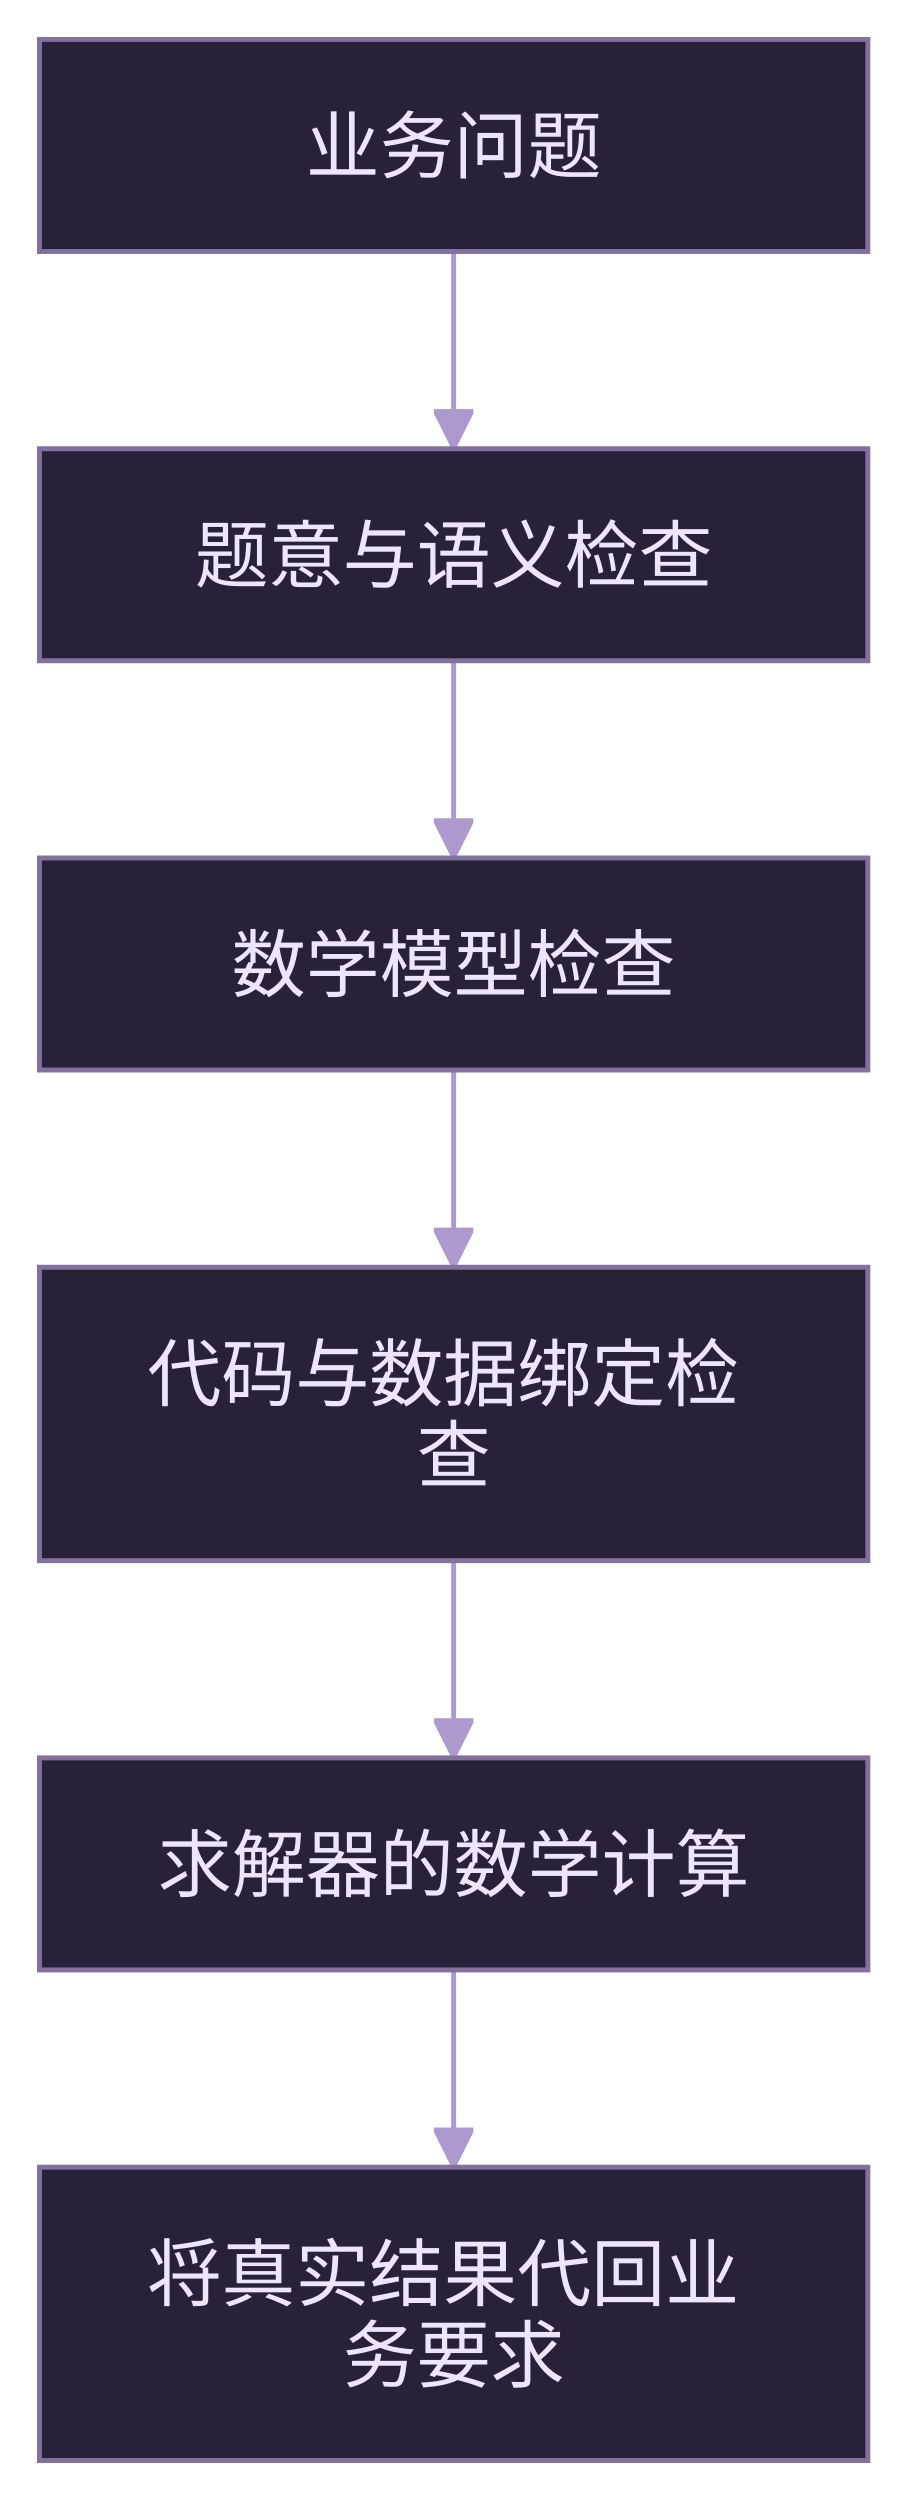
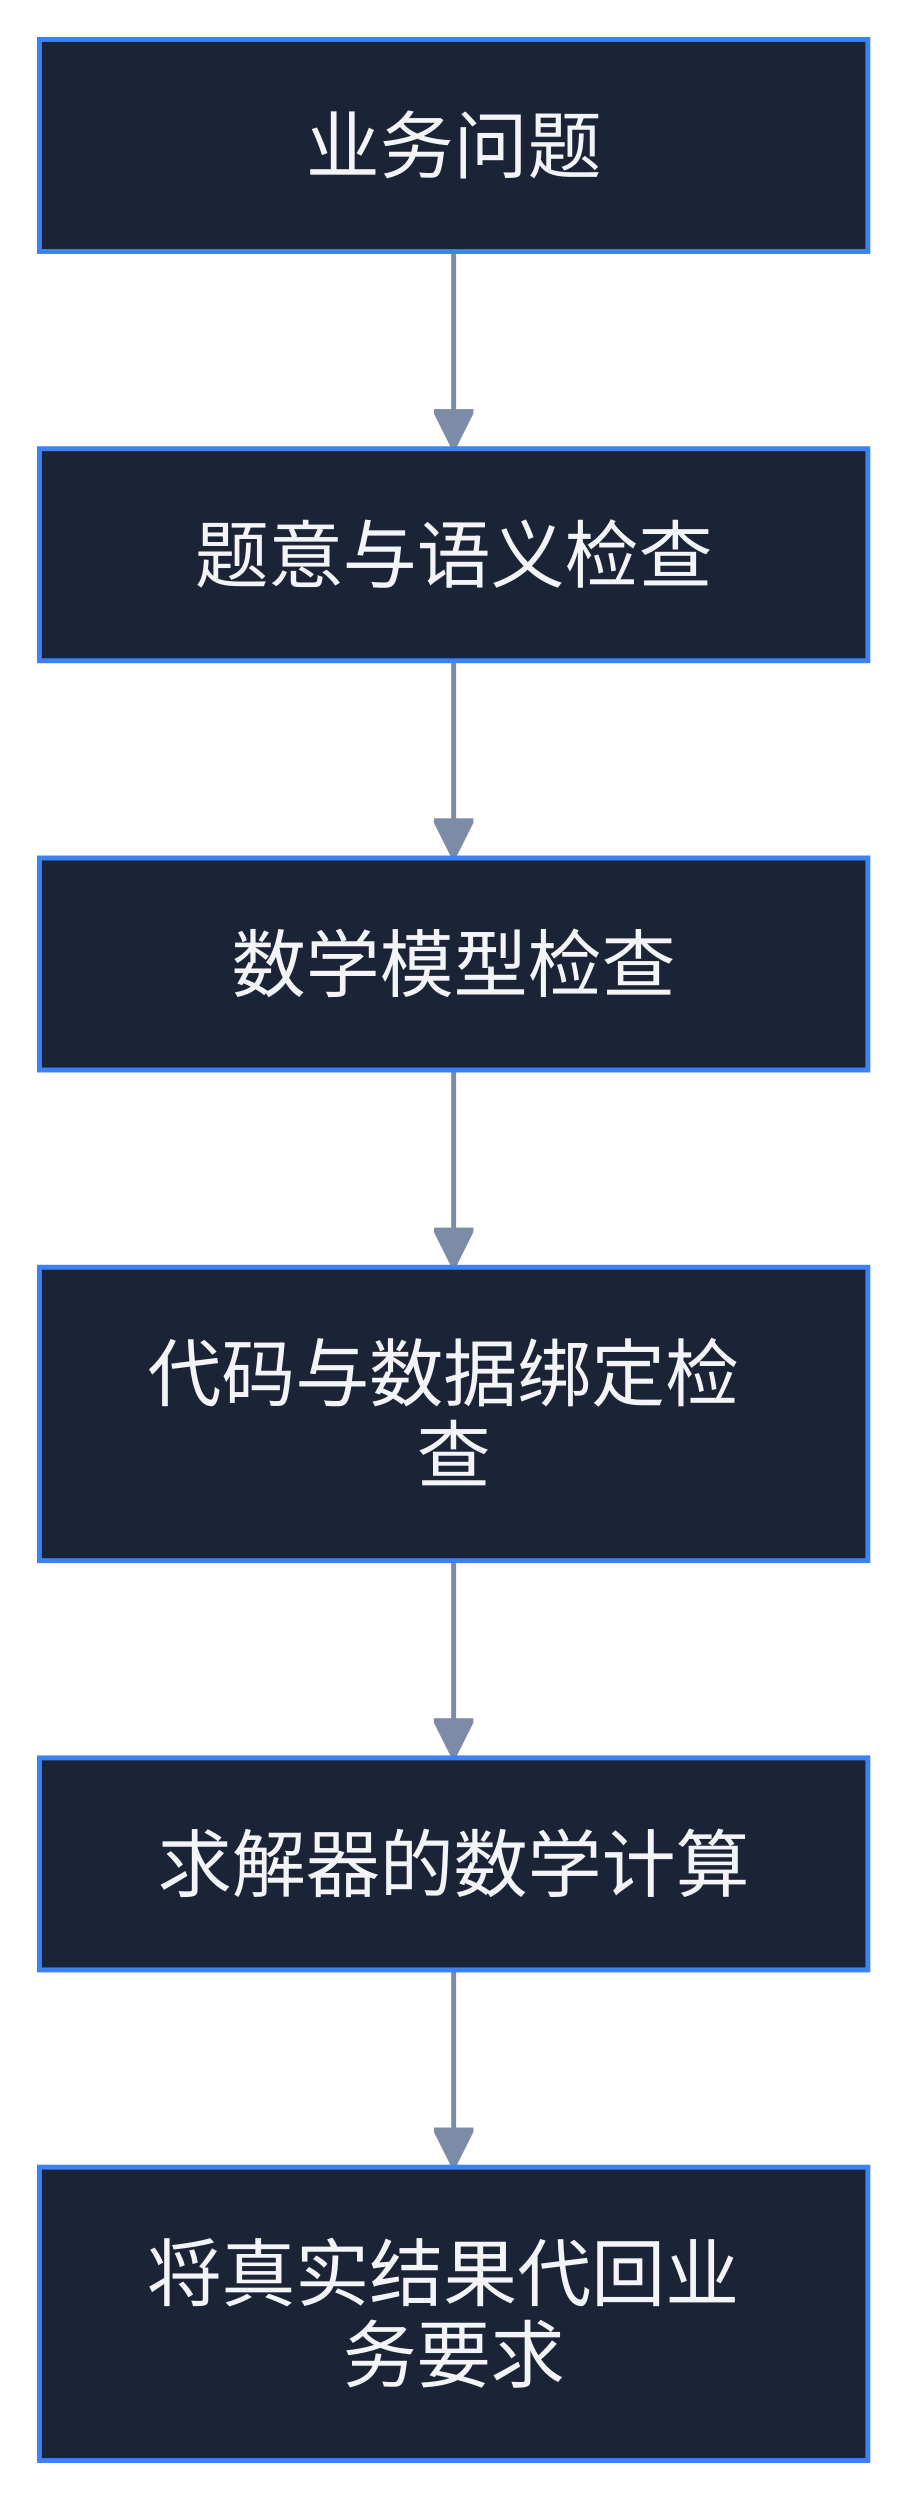
<svg xmlns="http://www.w3.org/2000/svg" id="diagram-zh-methods-1" width="100%" class="flowchart" style="max-width: 184px;" viewBox="4 4 184 507" role="graphics-document document" aria-roledescription="flowchart-v2">
-   <style>#diagram-zh-methods-1{font-family:Inter,Arial,sans-serif;font-size:15px;fill:#eee5fc;}@keyframes edge-animation-frame{from{stroke-dashoffset:0;}}@keyframes dash{to{stroke-dashoffset:0;}}#diagram-zh-methods-1 .edge-animation-slow{stroke-dasharray:9,5!important;stroke-dashoffset:900;animation:dash 50s linear infinite;stroke-linecap:round;}#diagram-zh-methods-1 .edge-animation-fast{stroke-dasharray:9,5!important;stroke-dashoffset:900;animation:dash 20s linear infinite;stroke-linecap:round;}#diagram-zh-methods-1 .error-icon{fill:#35283c;}#diagram-zh-methods-1 .error-text{fill:#cad7c3;stroke:#cad7c3;}#diagram-zh-methods-1 .edge-thickness-normal{stroke-width:1px;}#diagram-zh-methods-1 .edge-thickness-thick{stroke-width:3.5px;}#diagram-zh-methods-1 .edge-pattern-solid{stroke-dasharray:0;}#diagram-zh-methods-1 .edge-thickness-invisible{stroke-width:0;fill:none;}#diagram-zh-methods-1 .edge-pattern-dashed{stroke-dasharray:3;}#diagram-zh-methods-1 .edge-pattern-dotted{stroke-dasharray:2;}#diagram-zh-methods-1 .marker{fill:#ae99ce;stroke:#ae99ce;}#diagram-zh-methods-1 .marker.cross{stroke:#ae99ce;}#diagram-zh-methods-1 svg{font-family:Inter,Arial,sans-serif;font-size:15px;}#diagram-zh-methods-1 p{margin:0;}#diagram-zh-methods-1 .label{font-family:Inter,Arial,sans-serif;color:#eee5fc;}#diagram-zh-methods-1 .cluster-label text{fill:#cad7c3;}#diagram-zh-methods-1 .cluster-label span{color:#cad7c3;}#diagram-zh-methods-1 .cluster-label span p{background-color:transparent;}#diagram-zh-methods-1 .label text,#diagram-zh-methods-1 span{fill:#eee5fc;color:#eee5fc;}#diagram-zh-methods-1 .node rect,#diagram-zh-methods-1 .node circle,#diagram-zh-methods-1 .node ellipse,#diagram-zh-methods-1 .node polygon,#diagram-zh-methods-1 .node path{fill:#282137;stroke:#82709f;stroke-width:1px;}#diagram-zh-methods-1 .rough-node .label text,#diagram-zh-methods-1 .node .label text,#diagram-zh-methods-1 .image-shape .label,#diagram-zh-methods-1 .icon-shape .label{text-anchor:middle;}#diagram-zh-methods-1 .node .katex path{fill:#000;stroke:#000;stroke-width:1px;}#diagram-zh-methods-1 .rough-node .label,#diagram-zh-methods-1 .node .label,#diagram-zh-methods-1 .image-shape .label,#diagram-zh-methods-1 .icon-shape .label{text-align:center;}#diagram-zh-methods-1 .node.clickable{cursor:pointer;}#diagram-zh-methods-1 .root .anchor path{fill:#ae99ce!important;stroke-width:0;stroke:#ae99ce;}#diagram-zh-methods-1 .arrowheadPath{fill:#e6e9e0;}#diagram-zh-methods-1 .edgePaths .path{stroke:#ae99ce;stroke-width:1px;}#diagram-zh-methods-1 .flowchart-link{stroke:#ae99ce;fill:none;}#diagram-zh-methods-1 .edgeLabel{background-color:#19161f;text-align:center;}#diagram-zh-methods-1 .edgeLabel p{background-color:#19161f;}#diagram-zh-methods-1 .edgeLabel rect{opacity:0.5;background-color:#19161f;fill:#19161f;}#diagram-zh-methods-1 .labelBkg{background-color:rgba(25, 22, 31, 0.5);}#diagram-zh-methods-1 .cluster rect{fill:#211c29;stroke:#635271;stroke-width:1px;}#diagram-zh-methods-1 .cluster text{fill:#cad7c3;}#diagram-zh-methods-1 .cluster span{color:#cad7c3;}#diagram-zh-methods-1 .node .collapsed-indicator{fill:#635271;stroke:none;opacity:0.6;}#diagram-zh-methods-1 .node .collapsed-separator{stroke:#635271;stroke-width:0.75px;}#diagram-zh-methods-1 div.mermaidTooltip{position:absolute;text-align:center;max-width:200px;padding:2px;font-family:Inter,Arial,sans-serif;font-size:12px;background:#35283c;border:1px solid hsl(279, 0%, 29.608%);border-radius:2px;pointer-events:none;z-index:100;}#diagram-zh-methods-1 .flowchartTitleText{text-anchor:middle;font-size:18px;fill:#eee5fc;}#diagram-zh-methods-1 rect.text{fill:none;stroke-width:0;}#diagram-zh-methods-1 .icon-shape,#diagram-zh-methods-1 .image-shape{background-color:#19161f;text-align:center;}#diagram-zh-methods-1 .icon-shape p,#diagram-zh-methods-1 .image-shape p{background-color:#19161f;padding:2px;}#diagram-zh-methods-1 .icon-shape .label rect,#diagram-zh-methods-1 .image-shape .label rect{opacity:0.5;background-color:#19161f;fill:#19161f;}#diagram-zh-methods-1 .label-icon{display:inline-block;height:1em;overflow:visible;vertical-align:-0.125em;}#diagram-zh-methods-1 .node .label-icon path{fill:currentColor;stroke:revert;stroke-width:revert;}#diagram-zh-methods-1 .node .neo-node{stroke:#82709f;}#diagram-zh-methods-1 [data-look="neo"].node rect,#diagram-zh-methods-1 [data-look="neo"].cluster rect,#diagram-zh-methods-1 [data-look="neo"].node polygon{stroke:url(#diagram-zh-methods-1-gradient);filter:drop-shadow( 1px 2px 2px rgba(185,185,185,1));}#diagram-zh-methods-1 [data-look="neo"].swimlane.cluster rect{filter:none;}#diagram-zh-methods-1 [data-look="neo"].node path{stroke:url(#diagram-zh-methods-1-gradient);stroke-width:1px;}#diagram-zh-methods-1 [data-look="neo"].node .outer-path{filter:drop-shadow( 1px 2px 2px rgba(185,185,185,1));}#diagram-zh-methods-1 [data-look="neo"].node .neo-line path{stroke:#82709f;filter:none;}#diagram-zh-methods-1 [data-look="neo"].node circle{stroke:url(#diagram-zh-methods-1-gradient);filter:drop-shadow( 1px 2px 2px rgba(185,185,185,1));}#diagram-zh-methods-1 [data-look="neo"].node circle .state-start{fill:#000000;}#diagram-zh-methods-1 [data-look="neo"].icon-shape .icon{fill:url(#diagram-zh-methods-1-gradient);filter:drop-shadow( 1px 2px 2px rgba(185,185,185,1));}#diagram-zh-methods-1 [data-look="neo"].icon-shape .icon-neo path{stroke:url(#diagram-zh-methods-1-gradient);filter:drop-shadow( 1px 2px 2px rgba(185,185,185,1));}#diagram-zh-methods-1 :root{--mermaid-font-family:Inter,Arial,sans-serif;}</style>
+   <style>#diagram-zh-methods-1{font-family:Inter,Arial,sans-serif;font-size:15px;fill:#f3f4f8;}@keyframes edge-animation-frame{from{stroke-dashoffset:0;}}@keyframes dash{to{stroke-dashoffset:0;}}#diagram-zh-methods-1 .edge-animation-slow{stroke-dasharray:9,5!important;stroke-dashoffset:900;animation:dash 50s linear infinite;stroke-linecap:round;}#diagram-zh-methods-1 .edge-animation-fast{stroke-dasharray:9,5!important;stroke-dashoffset:900;animation:dash 20s linear infinite;stroke-linecap:round;}#diagram-zh-methods-1 .error-icon{fill:#1c202b;}#diagram-zh-methods-1 .error-text{fill:#e3dfd4;stroke:#e3dfd4;}#diagram-zh-methods-1 .edge-thickness-normal{stroke-width:1px;}#diagram-zh-methods-1 .edge-thickness-thick{stroke-width:3.5px;}#diagram-zh-methods-1 .edge-pattern-solid{stroke-dasharray:0;}#diagram-zh-methods-1 .edge-thickness-invisible{stroke-width:0;fill:none;}#diagram-zh-methods-1 .edge-pattern-dashed{stroke-dasharray:3;}#diagram-zh-methods-1 .edge-pattern-dotted{stroke-dasharray:2;}#diagram-zh-methods-1 .marker{fill:#7c8ba6;stroke:#7c8ba6;}#diagram-zh-methods-1 .marker.cross{stroke:#7c8ba6;}#diagram-zh-methods-1 svg{font-family:Inter,Arial,sans-serif;font-size:15px;}#diagram-zh-methods-1 p{margin:0;}#diagram-zh-methods-1 .label{font-family:Inter,Arial,sans-serif;color:#f3f4f8;}#diagram-zh-methods-1 .cluster-label text{fill:#e3dfd4;}#diagram-zh-methods-1 .cluster-label span{color:#e3dfd4;}#diagram-zh-methods-1 .cluster-label span p{background-color:transparent;}#diagram-zh-methods-1 .label text,#diagram-zh-methods-1 span{fill:#f3f4f8;color:#f3f4f8;}#diagram-zh-methods-1 .node rect,#diagram-zh-methods-1 .node circle,#diagram-zh-methods-1 .node ellipse,#diagram-zh-methods-1 .node polygon,#diagram-zh-methods-1 .node path{fill:#1b2436;stroke:#3b82f6;stroke-width:1px;}#diagram-zh-methods-1 .rough-node .label text,#diagram-zh-methods-1 .node .label text,#diagram-zh-methods-1 .image-shape .label,#diagram-zh-methods-1 .icon-shape .label{text-anchor:middle;}#diagram-zh-methods-1 .node .katex path{fill:#000;stroke:#000;stroke-width:1px;}#diagram-zh-methods-1 .rough-node .label,#diagram-zh-methods-1 .node .label,#diagram-zh-methods-1 .image-shape .label,#diagram-zh-methods-1 .icon-shape .label{text-align:center;}#diagram-zh-methods-1 .node.clickable{cursor:pointer;}#diagram-zh-methods-1 .root .anchor path{fill:#7c8ba6!important;stroke-width:0;stroke:#7c8ba6;}#diagram-zh-methods-1 .arrowheadPath{fill:#ebe8e0;}#diagram-zh-methods-1 .edgePaths .path{stroke:#7c8ba6;stroke-width:1px;}#diagram-zh-methods-1 .flowchart-link{stroke:#7c8ba6;fill:none;}#diagram-zh-methods-1 .edgeLabel{background-color:#14171f;text-align:center;}#diagram-zh-methods-1 .edgeLabel p{background-color:#14171f;}#diagram-zh-methods-1 .edgeLabel rect{opacity:0.5;background-color:#14171f;fill:#14171f;}#diagram-zh-methods-1 .labelBkg{background-color:rgba(20, 23, 31, 0.5);}#diagram-zh-methods-1 .cluster rect{fill:#11131a;stroke:#2c3446;stroke-width:1px;}#diagram-zh-methods-1 .cluster text{fill:#e3dfd4;}#diagram-zh-methods-1 .cluster span{color:#e3dfd4;}#diagram-zh-methods-1 .node .collapsed-indicator{fill:#2c3446;stroke:none;opacity:0.6;}#diagram-zh-methods-1 .node .collapsed-separator{stroke:#2c3446;stroke-width:0.75px;}#diagram-zh-methods-1 div.mermaidTooltip{position:absolute;text-align:center;max-width:200px;padding:2px;font-family:Inter,Arial,sans-serif;font-size:12px;background:#1c202b;border:1px solid hsl(224, 0%, 23.922%);border-radius:2px;pointer-events:none;z-index:100;}#diagram-zh-methods-1 .flowchartTitleText{text-anchor:middle;font-size:18px;fill:#f3f4f8;}#diagram-zh-methods-1 rect.text{fill:none;stroke-width:0;}#diagram-zh-methods-1 .icon-shape,#diagram-zh-methods-1 .image-shape{background-color:#14171f;text-align:center;}#diagram-zh-methods-1 .icon-shape p,#diagram-zh-methods-1 .image-shape p{background-color:#14171f;padding:2px;}#diagram-zh-methods-1 .icon-shape .label rect,#diagram-zh-methods-1 .image-shape .label rect{opacity:0.5;background-color:#14171f;fill:#14171f;}#diagram-zh-methods-1 .label-icon{display:inline-block;height:1em;overflow:visible;vertical-align:-0.125em;}#diagram-zh-methods-1 .node .label-icon path{fill:currentColor;stroke:revert;stroke-width:revert;}#diagram-zh-methods-1 .node .neo-node{stroke:#3b82f6;}#diagram-zh-methods-1 [data-look="neo"].node rect,#diagram-zh-methods-1 [data-look="neo"].cluster rect,#diagram-zh-methods-1 [data-look="neo"].node polygon{stroke:url(#diagram-zh-methods-1-gradient);filter:drop-shadow( 1px 2px 2px rgba(185,185,185,1));}#diagram-zh-methods-1 [data-look="neo"].swimlane.cluster rect{filter:none;}#diagram-zh-methods-1 [data-look="neo"].node path{stroke:url(#diagram-zh-methods-1-gradient);stroke-width:1px;}#diagram-zh-methods-1 [data-look="neo"].node .outer-path{filter:drop-shadow( 1px 2px 2px rgba(185,185,185,1));}#diagram-zh-methods-1 [data-look="neo"].node .neo-line path{stroke:#3b82f6;filter:none;}#diagram-zh-methods-1 [data-look="neo"].node circle{stroke:url(#diagram-zh-methods-1-gradient);filter:drop-shadow( 1px 2px 2px rgba(185,185,185,1));}#diagram-zh-methods-1 [data-look="neo"].node circle .state-start{fill:#000000;}#diagram-zh-methods-1 [data-look="neo"].icon-shape .icon{fill:url(#diagram-zh-methods-1-gradient);filter:drop-shadow( 1px 2px 2px rgba(185,185,185,1));}#diagram-zh-methods-1 [data-look="neo"].icon-shape .icon-neo path{stroke:url(#diagram-zh-methods-1-gradient);filter:drop-shadow( 1px 2px 2px rgba(185,185,185,1));}#diagram-zh-methods-1 :root{--mermaid-font-family:Inter,Arial,sans-serif;}</style>
  <g>
    <marker id="diagram-zh-methods-1_flowchart-v2-pointEnd" class="marker flowchart-v2" viewBox="0 0 10 10" refX="5" refY="5" markerUnits="userSpaceOnUse" markerWidth="8" markerHeight="8" orient="auto">
      <path d="M 0 0 L 10 5 L 0 10 z" class="arrowMarkerPath" style="stroke-width: 1; stroke-dasharray: 1, 0;" />
    </marker>
    <marker id="diagram-zh-methods-1_flowchart-v2-pointStart" class="marker flowchart-v2" viewBox="0 0 10 10" refX="4.5" refY="5" markerUnits="userSpaceOnUse" markerWidth="8" markerHeight="8" orient="auto">
      <path d="M 0 5 L 10 10 L 10 0 z" class="arrowMarkerPath" style="stroke-width: 1; stroke-dasharray: 1, 0;" />
    </marker>
    <marker id="diagram-zh-methods-1_flowchart-v2-pointEnd-margin" class="marker flowchart-v2" viewBox="0 0 11.5 14" refX="11.5" refY="7" markerUnits="userSpaceOnUse" markerWidth="10.5" markerHeight="14" orient="auto">
      <path d="M 0 0 L 11.5 7 L 0 14 z" class="arrowMarkerPath" style="stroke-width: 0; stroke-dasharray: 1, 0;" />
    </marker>
    <marker id="diagram-zh-methods-1_flowchart-v2-pointStart-margin" class="marker flowchart-v2" viewBox="0 0 11.5 14" refX="1" refY="7" markerUnits="userSpaceOnUse" markerWidth="11.5" markerHeight="14" orient="auto">
      <polygon points="0,7 11.5,14 11.5,0" class="arrowMarkerPath" style="stroke-width: 0; stroke-dasharray: 1, 0;" />
    </marker>
    <marker id="diagram-zh-methods-1_flowchart-v2-circleEnd" class="marker flowchart-v2" viewBox="0 0 10 10" refX="11" refY="5" markerUnits="userSpaceOnUse" markerWidth="11" markerHeight="11" orient="auto">
      <circle cx="5" cy="5" r="5" class="arrowMarkerPath" style="stroke-width: 1; stroke-dasharray: 1, 0;" />
    </marker>
    <marker id="diagram-zh-methods-1_flowchart-v2-circleStart" class="marker flowchart-v2" viewBox="0 0 10 10" refX="-1" refY="5" markerUnits="userSpaceOnUse" markerWidth="11" markerHeight="11" orient="auto">
      <circle cx="5" cy="5" r="5" class="arrowMarkerPath" style="stroke-width: 1; stroke-dasharray: 1, 0;" />
    </marker>
    <marker id="diagram-zh-methods-1_flowchart-v2-circleEnd-margin" class="marker flowchart-v2" viewBox="0 0 10 10" refY="5" refX="12.25" markerUnits="userSpaceOnUse" markerWidth="14" markerHeight="14" orient="auto">
      <circle cx="5" cy="5" r="5" class="arrowMarkerPath" style="stroke-width: 0; stroke-dasharray: 1, 0;" />
    </marker>
    <marker id="diagram-zh-methods-1_flowchart-v2-circleStart-margin" class="marker flowchart-v2" viewBox="0 0 10 10" refX="-2" refY="5" markerUnits="userSpaceOnUse" markerWidth="14" markerHeight="14" orient="auto">
      <circle cx="5" cy="5" r="5" class="arrowMarkerPath" style="stroke-width: 0; stroke-dasharray: 1, 0;" />
    </marker>
    <marker id="diagram-zh-methods-1_flowchart-v2-crossEnd" class="marker cross flowchart-v2" viewBox="0 0 11 11" refX="12" refY="5.2" markerUnits="userSpaceOnUse" markerWidth="11" markerHeight="11" orient="auto">
      <path d="M 1,1 l 9,9 M 10,1 l -9,9" class="arrowMarkerPath" style="stroke-width: 2; stroke-dasharray: 1, 0;" />
    </marker>
    <marker id="diagram-zh-methods-1_flowchart-v2-crossStart" class="marker cross flowchart-v2" viewBox="0 0 11 11" refX="-1" refY="5.2" markerUnits="userSpaceOnUse" markerWidth="11" markerHeight="11" orient="auto">
      <path d="M 1,1 l 9,9 M 10,1 l -9,9" class="arrowMarkerPath" style="stroke-width: 2; stroke-dasharray: 1, 0;" />
    </marker>
    <marker id="diagram-zh-methods-1_flowchart-v2-crossEnd-margin" class="marker cross flowchart-v2" viewBox="0 0 15 15" refX="17.7" refY="7.5" markerUnits="userSpaceOnUse" markerWidth="12" markerHeight="12" orient="auto">
      <path d="M 1,1 L 14,14 M 1,14 L 14,1" class="arrowMarkerPath" style="stroke-width: 2.5;" />
    </marker>
    <marker id="diagram-zh-methods-1_flowchart-v2-crossStart-margin" class="marker cross flowchart-v2" viewBox="0 0 15 15" refX="-3.5" refY="7.5" markerUnits="userSpaceOnUse" markerWidth="12" markerHeight="12" orient="auto">
      <path d="M 1,1 L 14,14 M 1,14 L 14,1" class="arrowMarkerPath" style="stroke-width: 2.5; stroke-dasharray: 1, 0;" />
    </marker>
    <g class="root">
      <g class="clusters" />
      <g class="edges edgePaths">
        <path d="M96,55L96,91" id="diagram-zh-methods-1-L_Problem_Semantic_0" class="edge-thickness-normal edge-pattern-solid edge-thickness-normal edge-pattern-solid flowchart-link" style=";" data-edge="true" data-et="edge" data-id="L_Problem_Semantic_0" data-points="W3sieCI6OTYsInkiOjU1fSx7IngiOjk2LCJ5Ijo5NX1d" data-look="classic" marker-end="url(#diagram-zh-methods-1_flowchart-v2-pointEnd)" />
        <path d="M96,138L96,174" id="diagram-zh-methods-1-L_Semantic_Form_0" class="edge-thickness-normal edge-pattern-solid edge-thickness-normal edge-pattern-solid flowchart-link" style=";" data-edge="true" data-et="edge" data-id="L_Semantic_Form_0" data-points="W3sieCI6OTYsInkiOjEzOH0seyJ4Ijo5NiwieSI6MTc4fV0=" data-look="classic" marker-end="url(#diagram-zh-methods-1_flowchart-v2-pointEnd)" />
        <path d="M96,221L96,257" id="diagram-zh-methods-1-L_Form_Code_0" class="edge-thickness-normal edge-pattern-solid edge-thickness-normal edge-pattern-solid flowchart-link" style=";" data-edge="true" data-et="edge" data-id="L_Form_Code_0" data-points="W3sieCI6OTYsInkiOjIyMX0seyJ4Ijo5NiwieSI6MjYxfV0=" data-look="classic" marker-end="url(#diagram-zh-methods-1_flowchart-v2-pointEnd)" />
        <path d="M96,320.5L96,356.5" id="diagram-zh-methods-1-L_Code_Solver_0" class="edge-thickness-normal edge-pattern-solid edge-thickness-normal edge-pattern-solid flowchart-link" style=";" data-edge="true" data-et="edge" data-id="L_Code_Solver_0" data-points="W3sieCI6OTYsInkiOjMyMC41fSx7IngiOjk2LCJ5IjozNjAuNX1d" data-look="classic" marker-end="url(#diagram-zh-methods-1_flowchart-v2-pointEnd)" />
        <path d="M96,403.5L96,439.5" id="diagram-zh-methods-1-L_Solver_Review_0" class="edge-thickness-normal edge-pattern-solid edge-thickness-normal edge-pattern-solid flowchart-link" style=";" data-edge="true" data-et="edge" data-id="L_Solver_Review_0" data-points="W3sieCI6OTYsInkiOjQwMy41fSx7IngiOjk2LCJ5Ijo0NDMuNX1d" data-look="classic" marker-end="url(#diagram-zh-methods-1_flowchart-v2-pointEnd)" />
      </g>
      <g class="edgeLabels" />
      <g class="nodes">
        <g class="node default" id="diagram-zh-methods-1-flowchart-Problem-0" data-look="classic" transform="translate(96, 33.5)">
          <rect class="basic label-container" style="" x="-84" y="-21.5" width="168" height="43" />
          <g class="label" style="" transform="translate(0, -9.5)">
            <rect />
            <g>
              <rect class="background" style="stroke: none" />
              <text y="-10.1" style="">
                <tspan class="text-outer-tspan row" x="0" y="-0.1em" dy="1.1em">
                  <tspan font-style="normal" class="text-inner-tspan" font-weight="normal">业务问题</tspan>
                </tspan>
              </text>
            </g>
          </g>
        </g>
        <g class="node default" id="diagram-zh-methods-1-flowchart-Semantic-1" data-look="classic" transform="translate(96, 116.5)">
          <rect class="basic label-container" style="" x="-84" y="-21.5" width="168" height="43" />
          <g class="label" style="" transform="translate(0, -9.5)">
            <rect />
            <g>
              <rect class="background" style="stroke: none" />
              <text y="-10.1" style="">
                <tspan class="text-outer-tspan row" x="0" y="-0.1em" dy="1.1em">
                  <tspan font-style="normal" class="text-inner-tspan" font-weight="normal">题意与语义检查</tspan>
                </tspan>
              </text>
            </g>
          </g>
        </g>
        <g class="node default" id="diagram-zh-methods-1-flowchart-Form-3" data-look="classic" transform="translate(96, 199.5)">
          <rect class="basic label-container" style="" x="-84" y="-21.5" width="168" height="43" />
          <g class="label" style="" transform="translate(0, -9.5)">
            <rect />
            <g>
              <rect class="background" style="stroke: none" />
              <text y="-10.1" style="">
                <tspan class="text-outer-tspan row" x="0" y="-0.1em" dy="1.1em">
                  <tspan font-style="normal" class="text-inner-tspan" font-weight="normal">数学模型检查</tspan>
                </tspan>
              </text>
            </g>
          </g>
        </g>
        <g class="node default" id="diagram-zh-methods-1-flowchart-Code-5" data-look="classic" transform="translate(96, 290.75)">
          <rect class="basic label-container" style="" x="-84" y="-29.75" width="168" height="59.5" />
          <g class="label" style="" transform="translate(0, -17.75)">
            <rect />
            <g>
              <rect class="background" style="stroke: none" />
              <text y="-10.1" style="">
                <tspan class="text-outer-tspan row" x="0" y="-0.1em" dy="1.1em">
                  <tspan font-style="normal" class="text-inner-tspan" font-weight="normal">代码与数据绑定检</tspan>
                </tspan>
                <tspan class="text-outer-tspan row" x="0" y="1em" dy="1.1em">
                  <tspan font-style="normal" class="text-inner-tspan" font-weight="normal">查</tspan>
                </tspan>
              </text>
            </g>
          </g>
        </g>
        <g class="node default" id="diagram-zh-methods-1-flowchart-Solver-7" data-look="classic" transform="translate(96, 382)">
          <rect class="basic label-container" style="" x="-84" y="-21.5" width="168" height="43" />
          <g class="label" style="" transform="translate(0, -9.5)">
            <rect />
            <g>
              <rect class="background" style="stroke: none" />
              <text y="-10.1" style="">
                <tspan class="text-outer-tspan row" x="0" y="-0.1em" dy="1.1em">
                  <tspan font-style="normal" class="text-inner-tspan" font-weight="normal">求解器的数学计算</tspan>
                </tspan>
              </text>
            </g>
          </g>
        </g>
        <g class="node default" id="diagram-zh-methods-1-flowchart-Review-9" data-look="classic" transform="translate(96, 473.25)">
          <rect class="basic label-container" style="" x="-84" y="-29.75" width="168" height="59.5" />
          <g class="label" style="" transform="translate(0, -17.75)">
            <rect />
            <g>
              <rect class="background" style="stroke: none" />
              <text y="-10.1" style="">
                <tspan class="text-outer-tspan row" x="0" y="-0.1em" dy="1.1em">
                  <tspan font-style="normal" class="text-inner-tspan" font-weight="normal">将真实结果代回业</tspan>
                </tspan>
                <tspan class="text-outer-tspan row" x="0" y="1em" dy="1.1em">
                  <tspan font-style="normal" class="text-inner-tspan" font-weight="normal">务要求</tspan>
                </tspan>
              </text>
            </g>
          </g>
        </g>
      </g>
    </g>
  </g>
  <defs>
    <filter id="diagram-zh-methods-1-drop-shadow" height="130%" width="130%">
      <feDropShadow dx="4" dy="4" stdDeviation="0" flood-opacity="0.06" flood-color="#000000" />
    </filter>
  </defs>
  <defs>
    <filter id="diagram-zh-methods-1-drop-shadow-small" height="150%" width="150%">
      <feDropShadow dx="2" dy="2" stdDeviation="0" flood-opacity="0.06" flood-color="#000000" />
    </filter>
  </defs>
  <linearGradient id="diagram-zh-methods-1-gradient" gradientUnits="objectBoundingBox" x1="0%" y1="0%" x2="100%" y2="0%">
-     <stop offset="0%" stop-color="#82709f" stop-opacity="1" />
-     <stop offset="100%" stop-color="hsl(162.857, 0%, 26.667%)" stop-opacity="1" />
+     <stop offset="0%" stop-color="#3b82f6" stop-opacity="1" />
+     <stop offset="100%" stop-color="hsl(162.857, 0%, 21.961%)" stop-opacity="1" />
  </linearGradient>
</svg>
